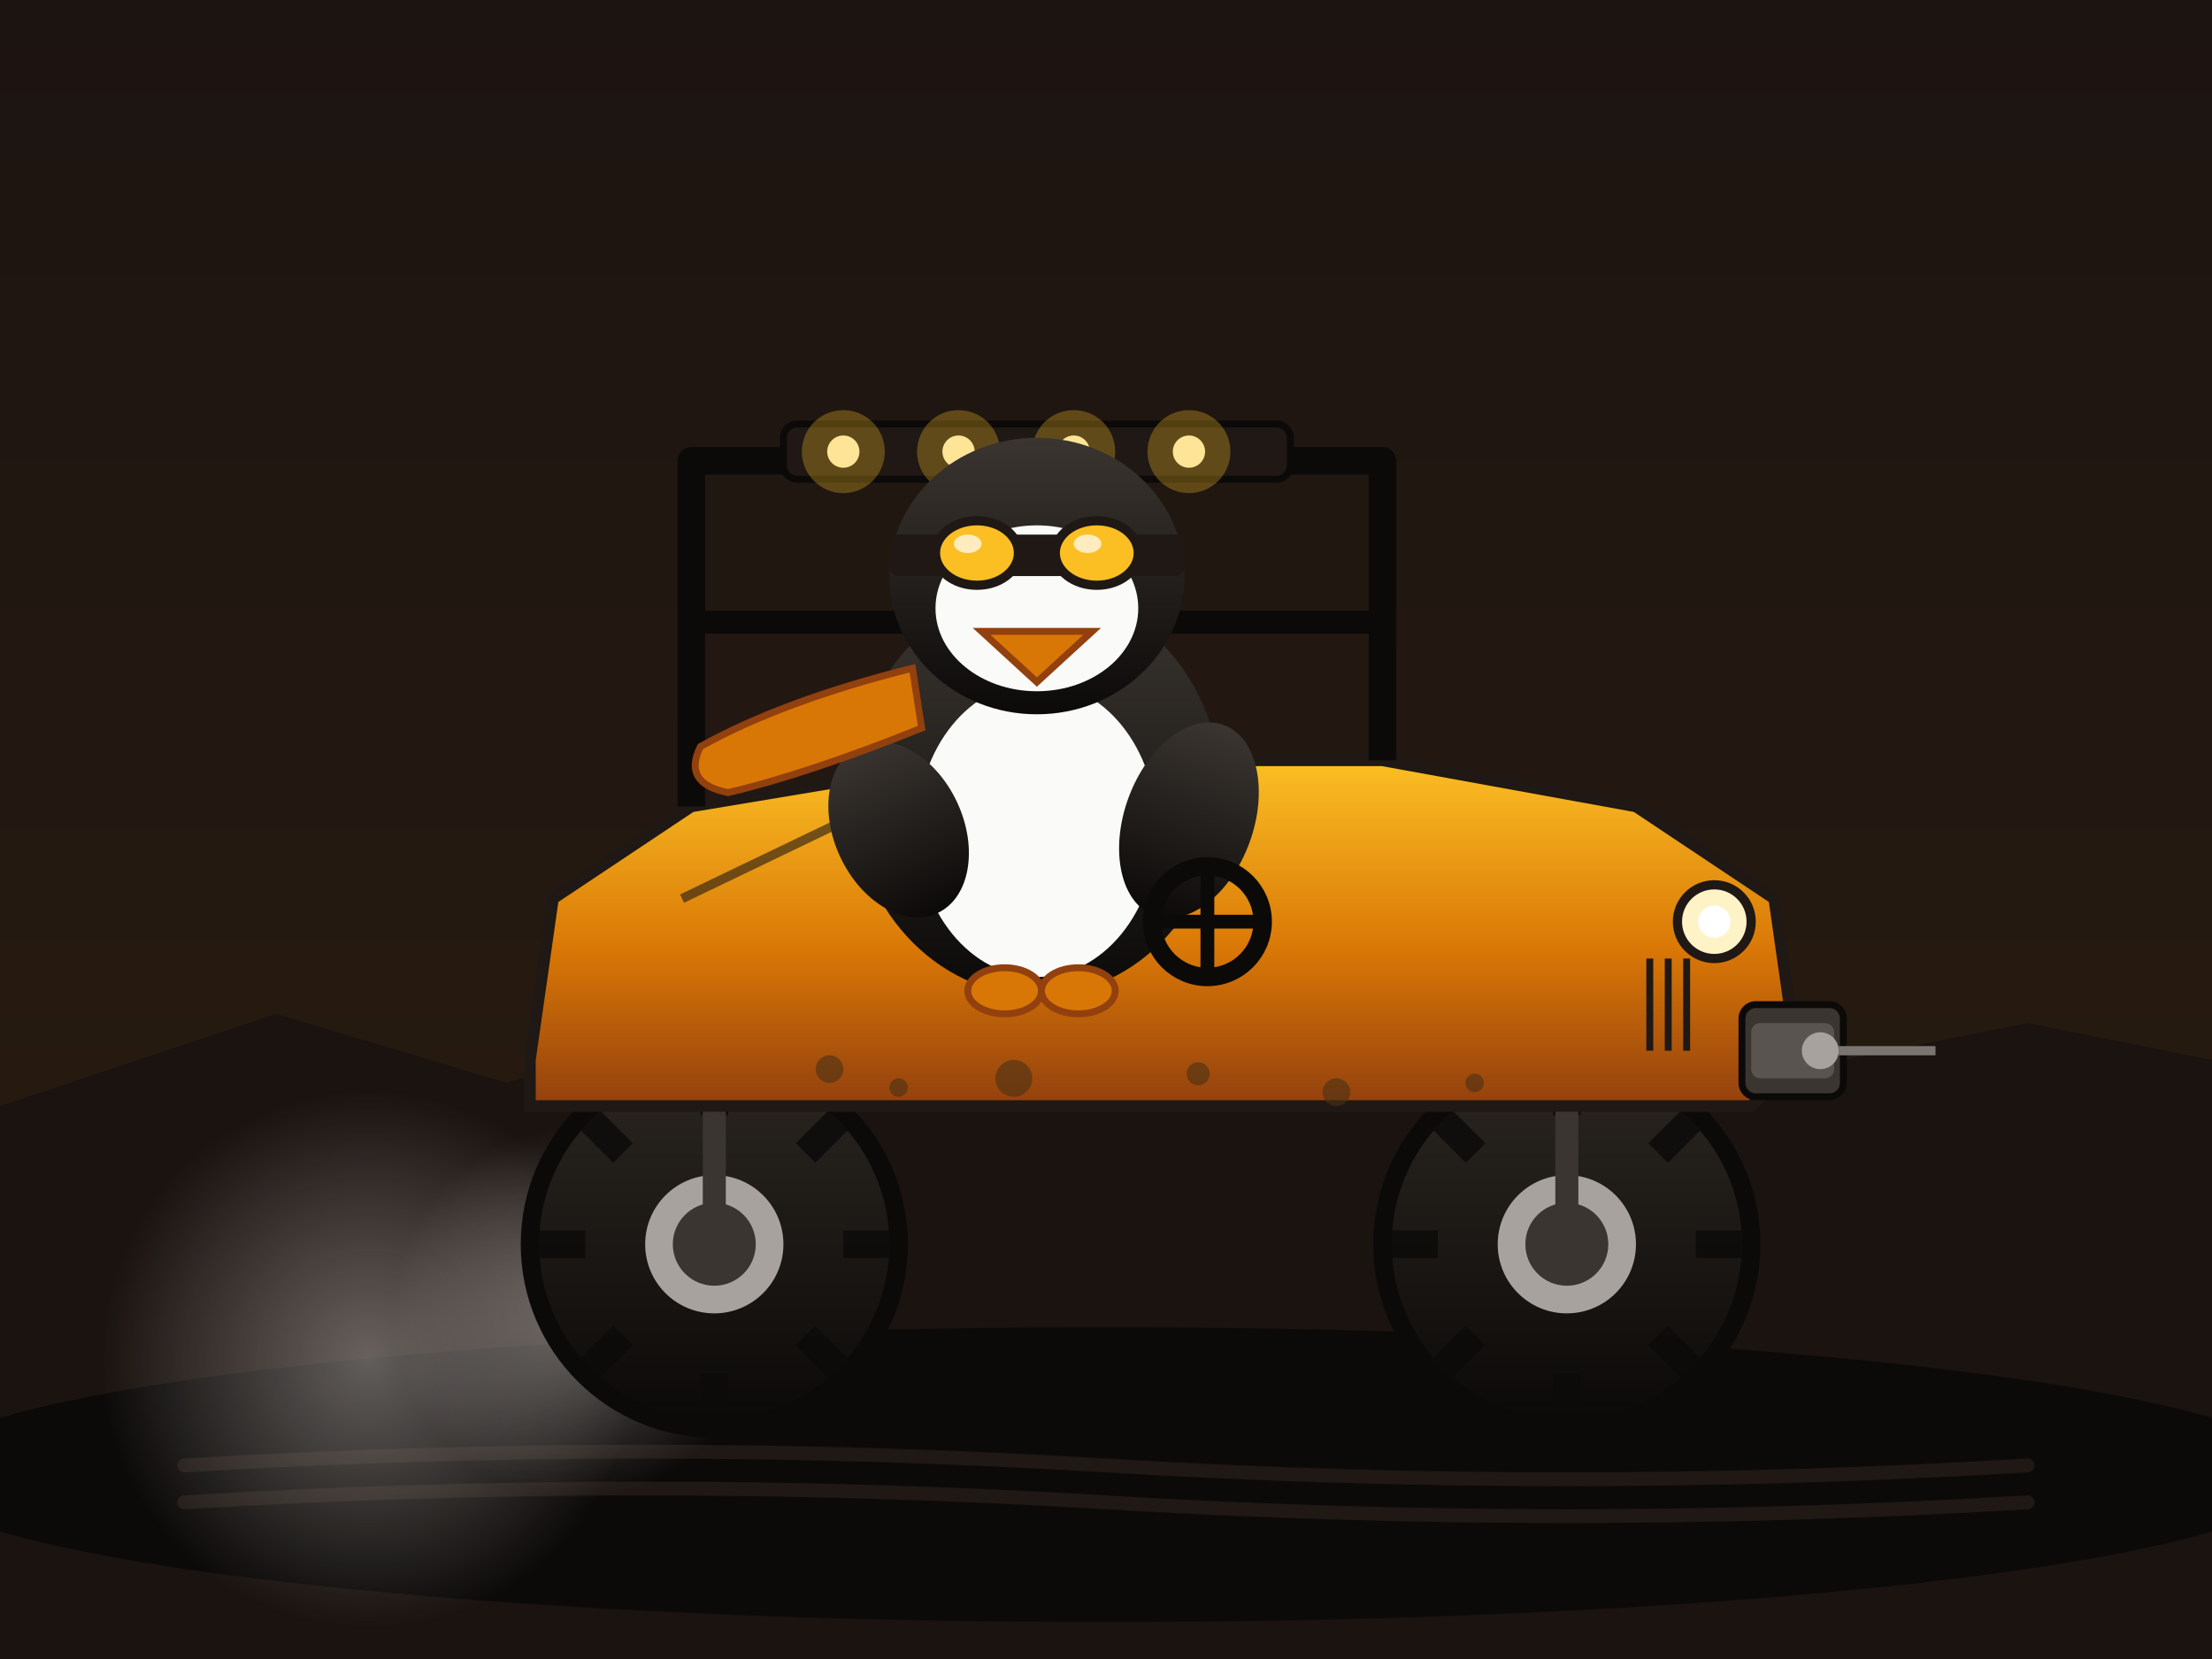
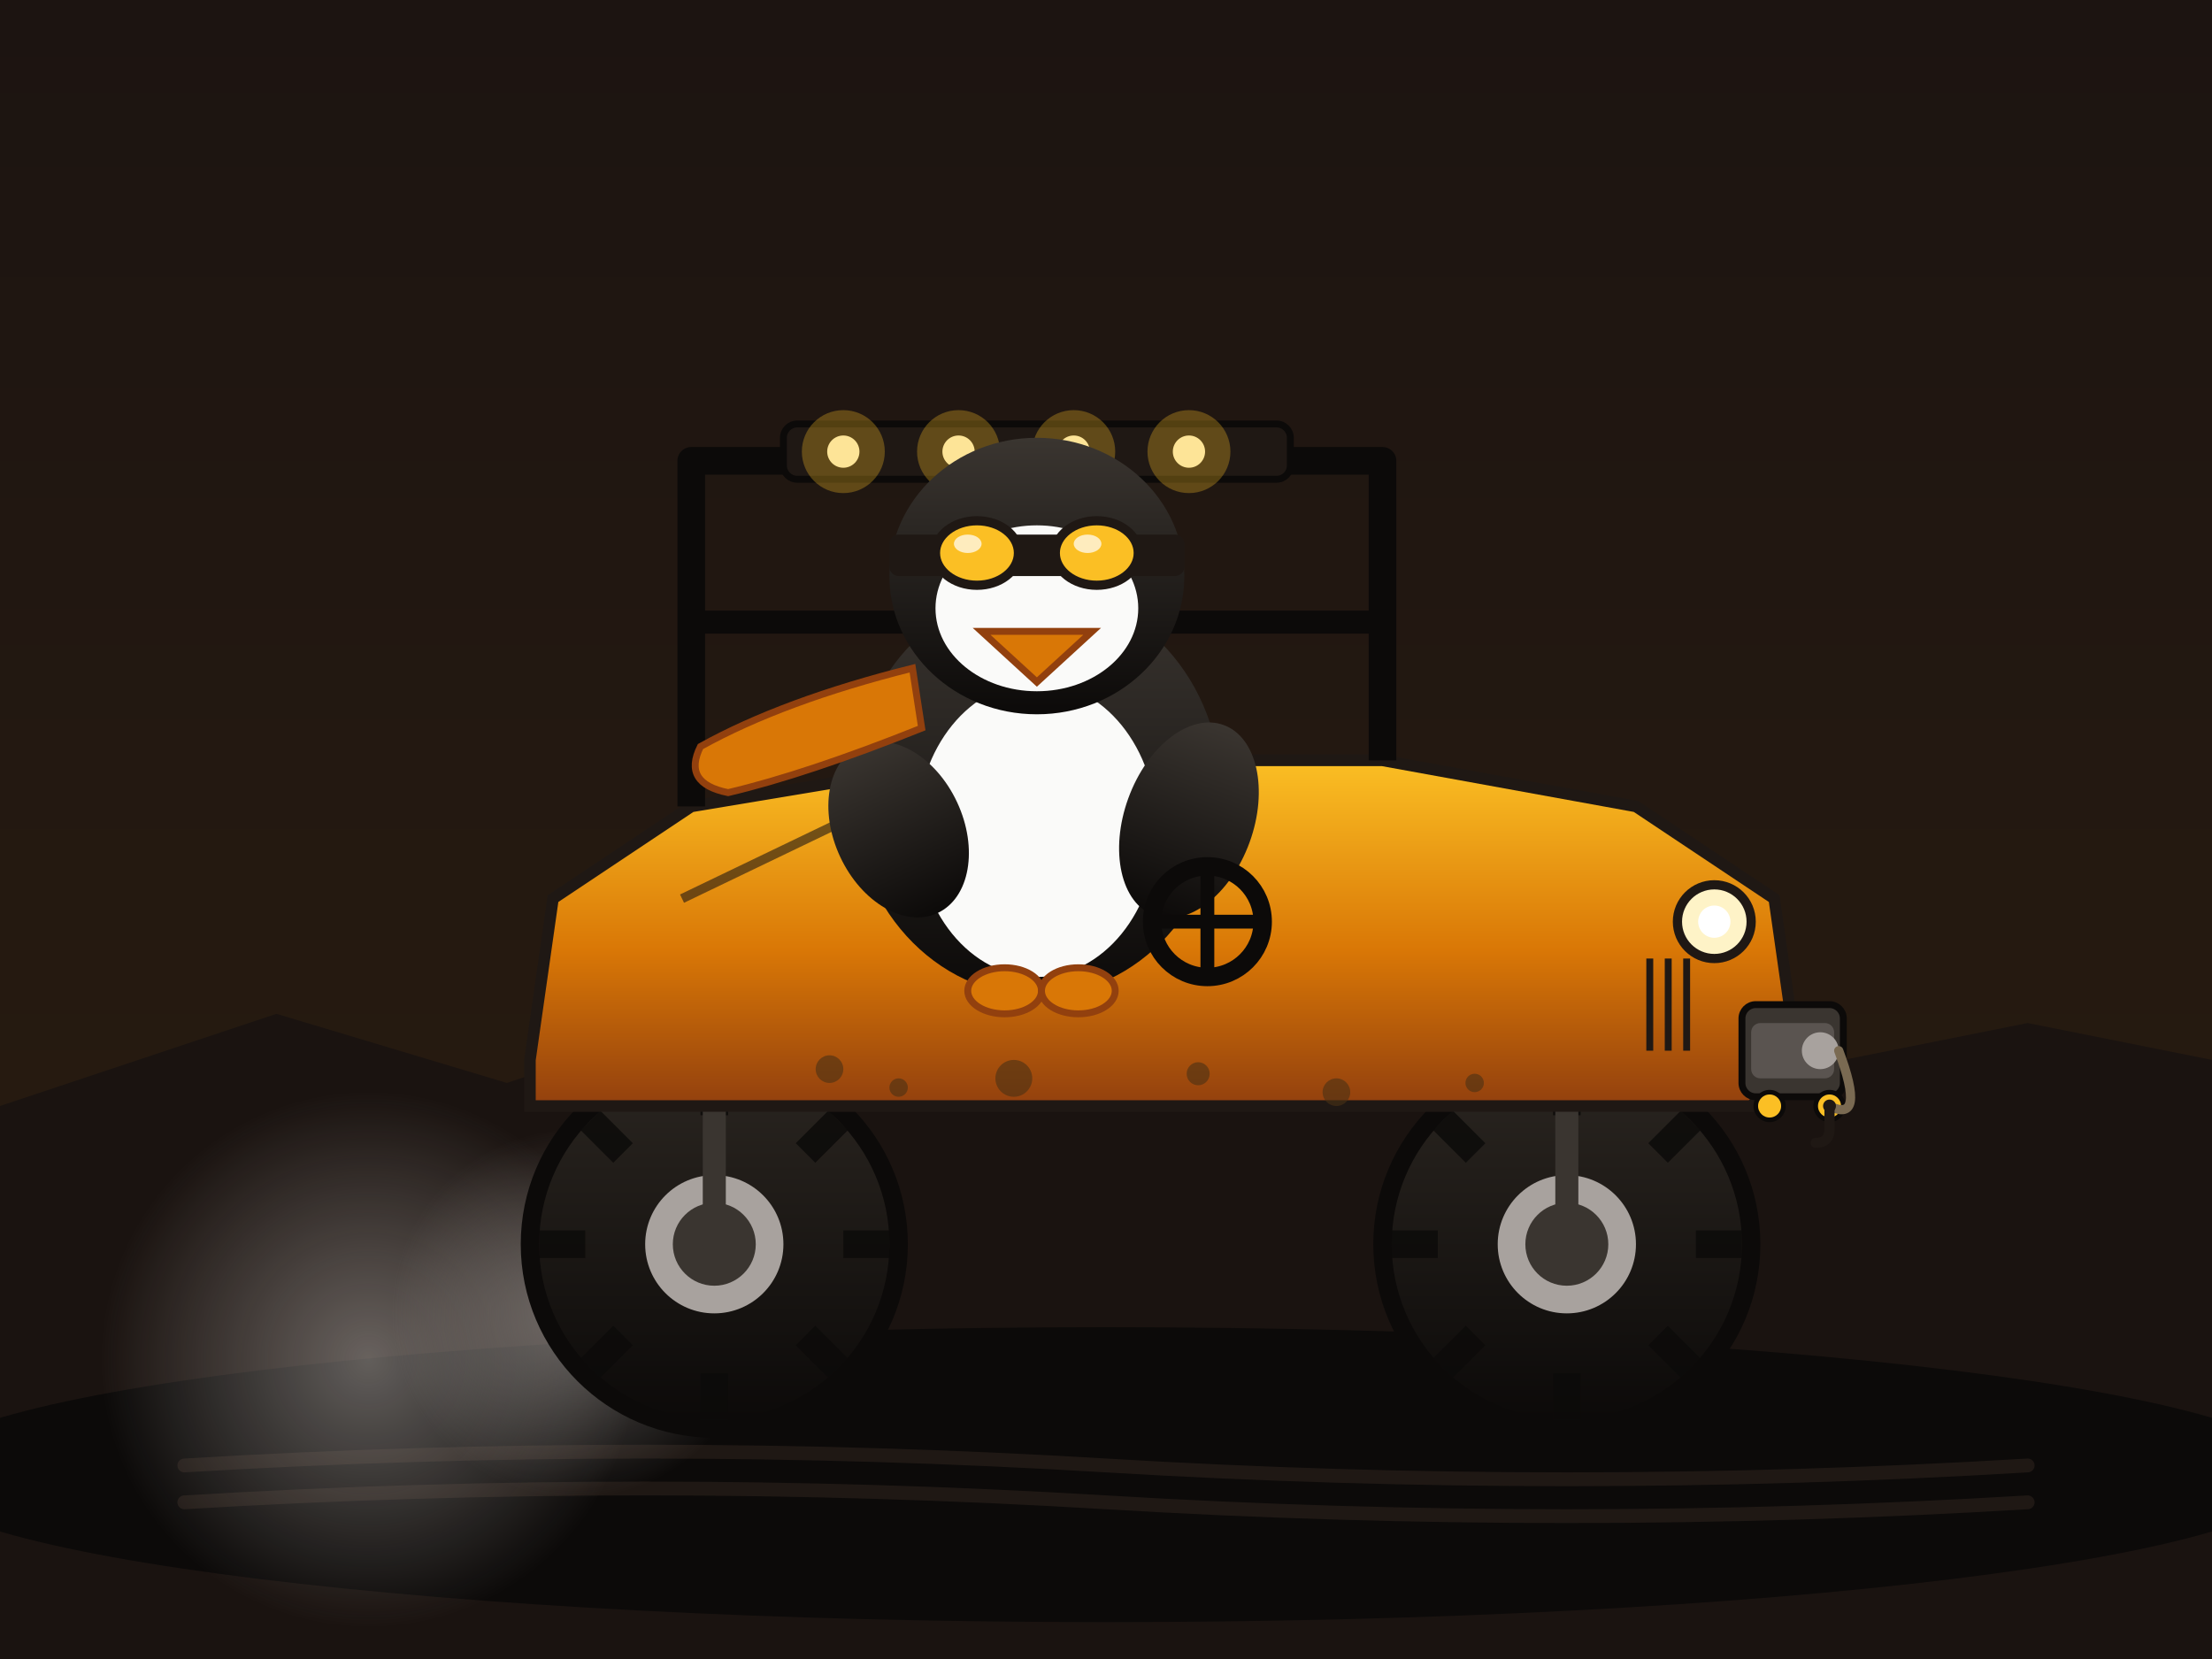
<svg xmlns="http://www.w3.org/2000/svg" viewBox="0 0 480 360" width="480" height="360" role="img" aria-label="skoffroad mascot — a penguin driving a tricked-out Skrambler off-roader">
  <defs>
    <linearGradient id="sky" x1="0" y1="0" x2="0" y2="1">
      <stop offset="0%" stop-color="#1c1411" />
      <stop offset="100%" stop-color="#2b1d10" />
    </linearGradient>
    <linearGradient id="body" x1="0" y1="0" x2="0" y2="1">
      <stop offset="0%" stop-color="#fbbf24" />
      <stop offset="55%" stop-color="#d97706" />
      <stop offset="100%" stop-color="#92400e" />
    </linearGradient>
    <linearGradient id="tire" x1="0" y1="0" x2="0" y2="1">
      <stop offset="0%" stop-color="#2a2520" />
      <stop offset="100%" stop-color="#0c0a09" />
    </linearGradient>
    <linearGradient id="pengbody" x1="0" y1="0" x2="0" y2="1">
      <stop offset="0%" stop-color="#3a3530" />
      <stop offset="100%" stop-color="#0c0a09" />
    </linearGradient>
    <radialGradient id="dust" cx="0.5" cy="0.5" r="0.5">
      <stop offset="0%" stop-color="#a8a29e" stop-opacity="0.55" />
      <stop offset="100%" stop-color="#a8a29e" stop-opacity="0" />
    </radialGradient>
  </defs>
  <rect x="0" y="0" width="480" height="360" fill="url(#sky)" />
  <path d="M0 240 L60 220 L110 235 L170 215 L240 232 L310 218 L380 234 L440 222 L480 230 L480 360 L0 360 Z" fill="#1a1310" />
  <ellipse cx="240" cy="320" rx="260" ry="32" fill="#0c0a09" />
  <path d="M40 318 Q140 312 240 318 T440 318" fill="none" stroke="#1f1814" stroke-width="3" stroke-linecap="round" />
  <path d="M40 326 Q140 320 240 326 T440 326" fill="none" stroke="#1f1814" stroke-width="3" stroke-linecap="round" />
  <circle cx="80" cy="295" r="58" fill="url(#dust)" />
  <circle cx="125" cy="285" r="40" fill="url(#dust)" />
  <ellipse cx="155" cy="270" rx="42" ry="42" fill="#0c0a09" />
  <ellipse cx="340" cy="270" rx="42" ry="42" fill="#0c0a09" />
  <circle cx="155" cy="270" r="38" fill="url(#tire)" />
  <circle cx="340" cy="270" r="38" fill="url(#tire)" />
  <g fill="#0c0a09" opacity="0.85">
    <g transform="translate(155 270)">
      <rect x="-3" y="-38" width="6" height="10" transform="rotate(0)" />
      <rect x="-3" y="-38" width="6" height="10" transform="rotate(45)" />
      <rect x="-3" y="-38" width="6" height="10" transform="rotate(90)" />
      <rect x="-3" y="-38" width="6" height="10" transform="rotate(135)" />
      <rect x="-3" y="-38" width="6" height="10" transform="rotate(180)" />
      <rect x="-3" y="-38" width="6" height="10" transform="rotate(225)" />
      <rect x="-3" y="-38" width="6" height="10" transform="rotate(270)" />
      <rect x="-3" y="-38" width="6" height="10" transform="rotate(315)" />
    </g>
    <g transform="translate(340 270)">
      <rect x="-3" y="-38" width="6" height="10" transform="rotate(0)" />
      <rect x="-3" y="-38" width="6" height="10" transform="rotate(45)" />
      <rect x="-3" y="-38" width="6" height="10" transform="rotate(90)" />
      <rect x="-3" y="-38" width="6" height="10" transform="rotate(135)" />
      <rect x="-3" y="-38" width="6" height="10" transform="rotate(180)" />
      <rect x="-3" y="-38" width="6" height="10" transform="rotate(225)" />
      <rect x="-3" y="-38" width="6" height="10" transform="rotate(270)" />
      <rect x="-3" y="-38" width="6" height="10" transform="rotate(315)" />
    </g>
  </g>
  <circle cx="155" cy="270" r="15" fill="#a8a29e" />
  <circle cx="155" cy="270" r="9" fill="#3a3530" />
  <circle cx="340" cy="270" r="15" fill="#a8a29e" />
  <circle cx="340" cy="270" r="9" fill="#3a3530" />
  <line x1="155" y1="270" x2="155" y2="225" stroke="#3a3530" stroke-width="5" stroke-linecap="round" />
  <line x1="340" y1="270" x2="340" y2="225" stroke="#3a3530" stroke-width="5" stroke-linecap="round" />
  <path d="M115 230 L120 195 L150 175 L210 165 L300 165 L355 175 L385 195 L390 230 L380 240 L115 240 Z" fill="url(#body)" stroke="#1f1814" stroke-width="2.5" />
  <line x1="148" y1="195" x2="200" y2="170" stroke="#1f1814" stroke-width="2" opacity="0.6" />
  <rect x="378" y="218" width="22" height="20" rx="3" fill="#3a3530" stroke="#0c0a09" stroke-width="1.5" />
  <rect x="380" y="222" width="18" height="12" rx="2" fill="#5a5450" />
  <circle cx="395" cy="228" r="4" fill="#a8a29e" />
-   <line x1="399" y1="228" x2="420" y2="228" stroke="#7a7570" stroke-width="2" />
+   <circle cx="384" cy="240" r="3" fill="#fbbf24" stroke="#0c0a09" stroke-width="1" />
+   <circle cx="397" cy="240" r="3" fill="#fbbf24" stroke="#0c0a09" stroke-width="1" />
+   <path d="M 399 228 Q 405 244 397 240" fill="none" stroke="#7a6a52" stroke-width="2" stroke-linecap="round" />
+   <path d="M 397 240 L 397 245 Q 397 248 394 248" fill="none" stroke="#1f1814" stroke-width="2.2" stroke-linecap="round" />
+   <circle cx="397" cy="240" r="1.4" fill="#1f1814" />
  <circle cx="372" cy="200" r="8" fill="#fef3c7" stroke="#1f1814" stroke-width="2" />
  <circle cx="372" cy="200" r="3.5" fill="#fff" />
  <g stroke="#1f1814" stroke-width="1.5">
    <line x1="358" y1="208" x2="358" y2="228" />
    <line x1="362" y1="208" x2="362" y2="228" />
    <line x1="366" y1="208" x2="366" y2="228" />
  </g>
  <path d="M150 175 L150 100 L300 100 L300 165" fill="none" stroke="#0c0a09" stroke-width="6" stroke-linejoin="round" />
  <line x1="150" y1="135" x2="300" y2="135" stroke="#0c0a09" stroke-width="5" />
  <rect x="170" y="92" width="110" height="12" rx="3" fill="#1f1814" stroke="#0c0a09" stroke-width="1.5" />
  <g fill="#fef3c7">
    <circle cx="183" cy="98" r="3.5" />
    <circle cx="208" cy="98" r="3.5" />
    <circle cx="233" cy="98" r="3.5" />
    <circle cx="258" cy="98" r="3.5" />
  </g>
  <g fill="#fbbf24" opacity="0.3">
    <circle cx="183" cy="98" r="9" />
    <circle cx="208" cy="98" r="9" />
    <circle cx="233" cy="98" r="9" />
    <circle cx="258" cy="98" r="9" />
  </g>
  <g fill="#4a3014" opacity="0.6">
    <circle cx="180" cy="232" r="3" />
    <circle cx="195" cy="236" r="2" />
    <circle cx="220" cy="234" r="4" />
    <circle cx="260" cy="233" r="2.5" />
    <circle cx="290" cy="237" r="3" />
    <circle cx="320" cy="235" r="2" />
  </g>
  <ellipse cx="225" cy="172" rx="40" ry="44" fill="url(#pengbody)" />
  <ellipse cx="225" cy="180" rx="26" ry="32" fill="#fafaf9" />
  <ellipse cx="225" cy="125" rx="32" ry="30" fill="url(#pengbody)" />
  <ellipse cx="225" cy="132" rx="22" ry="18" fill="#fafaf9" />
  <path d="M213 137 L237 137 L225 148 Z" fill="#d97706" stroke="#92400e" stroke-width="1.5" />
  <rect x="193" y="116" width="64" height="9" rx="2" fill="#1f1814" />
  <ellipse cx="212" cy="120" rx="9" ry="7" fill="#fbbf24" stroke="#1f1814" stroke-width="2" />
  <ellipse cx="238" cy="120" rx="9" ry="7" fill="#fbbf24" stroke="#1f1814" stroke-width="2" />
  <ellipse cx="210" cy="118" rx="3" ry="2" fill="#fff" opacity="0.7" />
  <ellipse cx="236" cy="118" rx="3" ry="2" fill="#fff" opacity="0.7" />
  <ellipse cx="195" cy="180" rx="14" ry="20" fill="url(#pengbody)" transform="rotate(-25 195 180)" />
  <ellipse cx="258" cy="178" rx="14" ry="22" fill="url(#pengbody)" transform="rotate(20 258 178)" />
  <circle cx="262" cy="200" r="12" fill="none" stroke="#0c0a09" stroke-width="4" />
  <line x1="250" y1="200" x2="274" y2="200" stroke="#0c0a09" stroke-width="3" />
  <line x1="262" y1="188" x2="262" y2="212" stroke="#0c0a09" stroke-width="3" />
  <ellipse cx="218" cy="215" rx="8" ry="5" fill="#d97706" stroke="#92400e" stroke-width="1.5" />
  <ellipse cx="234" cy="215" rx="8" ry="5" fill="#d97706" stroke="#92400e" stroke-width="1.5" />
  <path d="M198 145 Q170 152 152 162 Q148 170 158 172 Q175 168 200 158 Z" fill="#d97706" stroke="#92400e" stroke-width="1.5" />
</svg>
